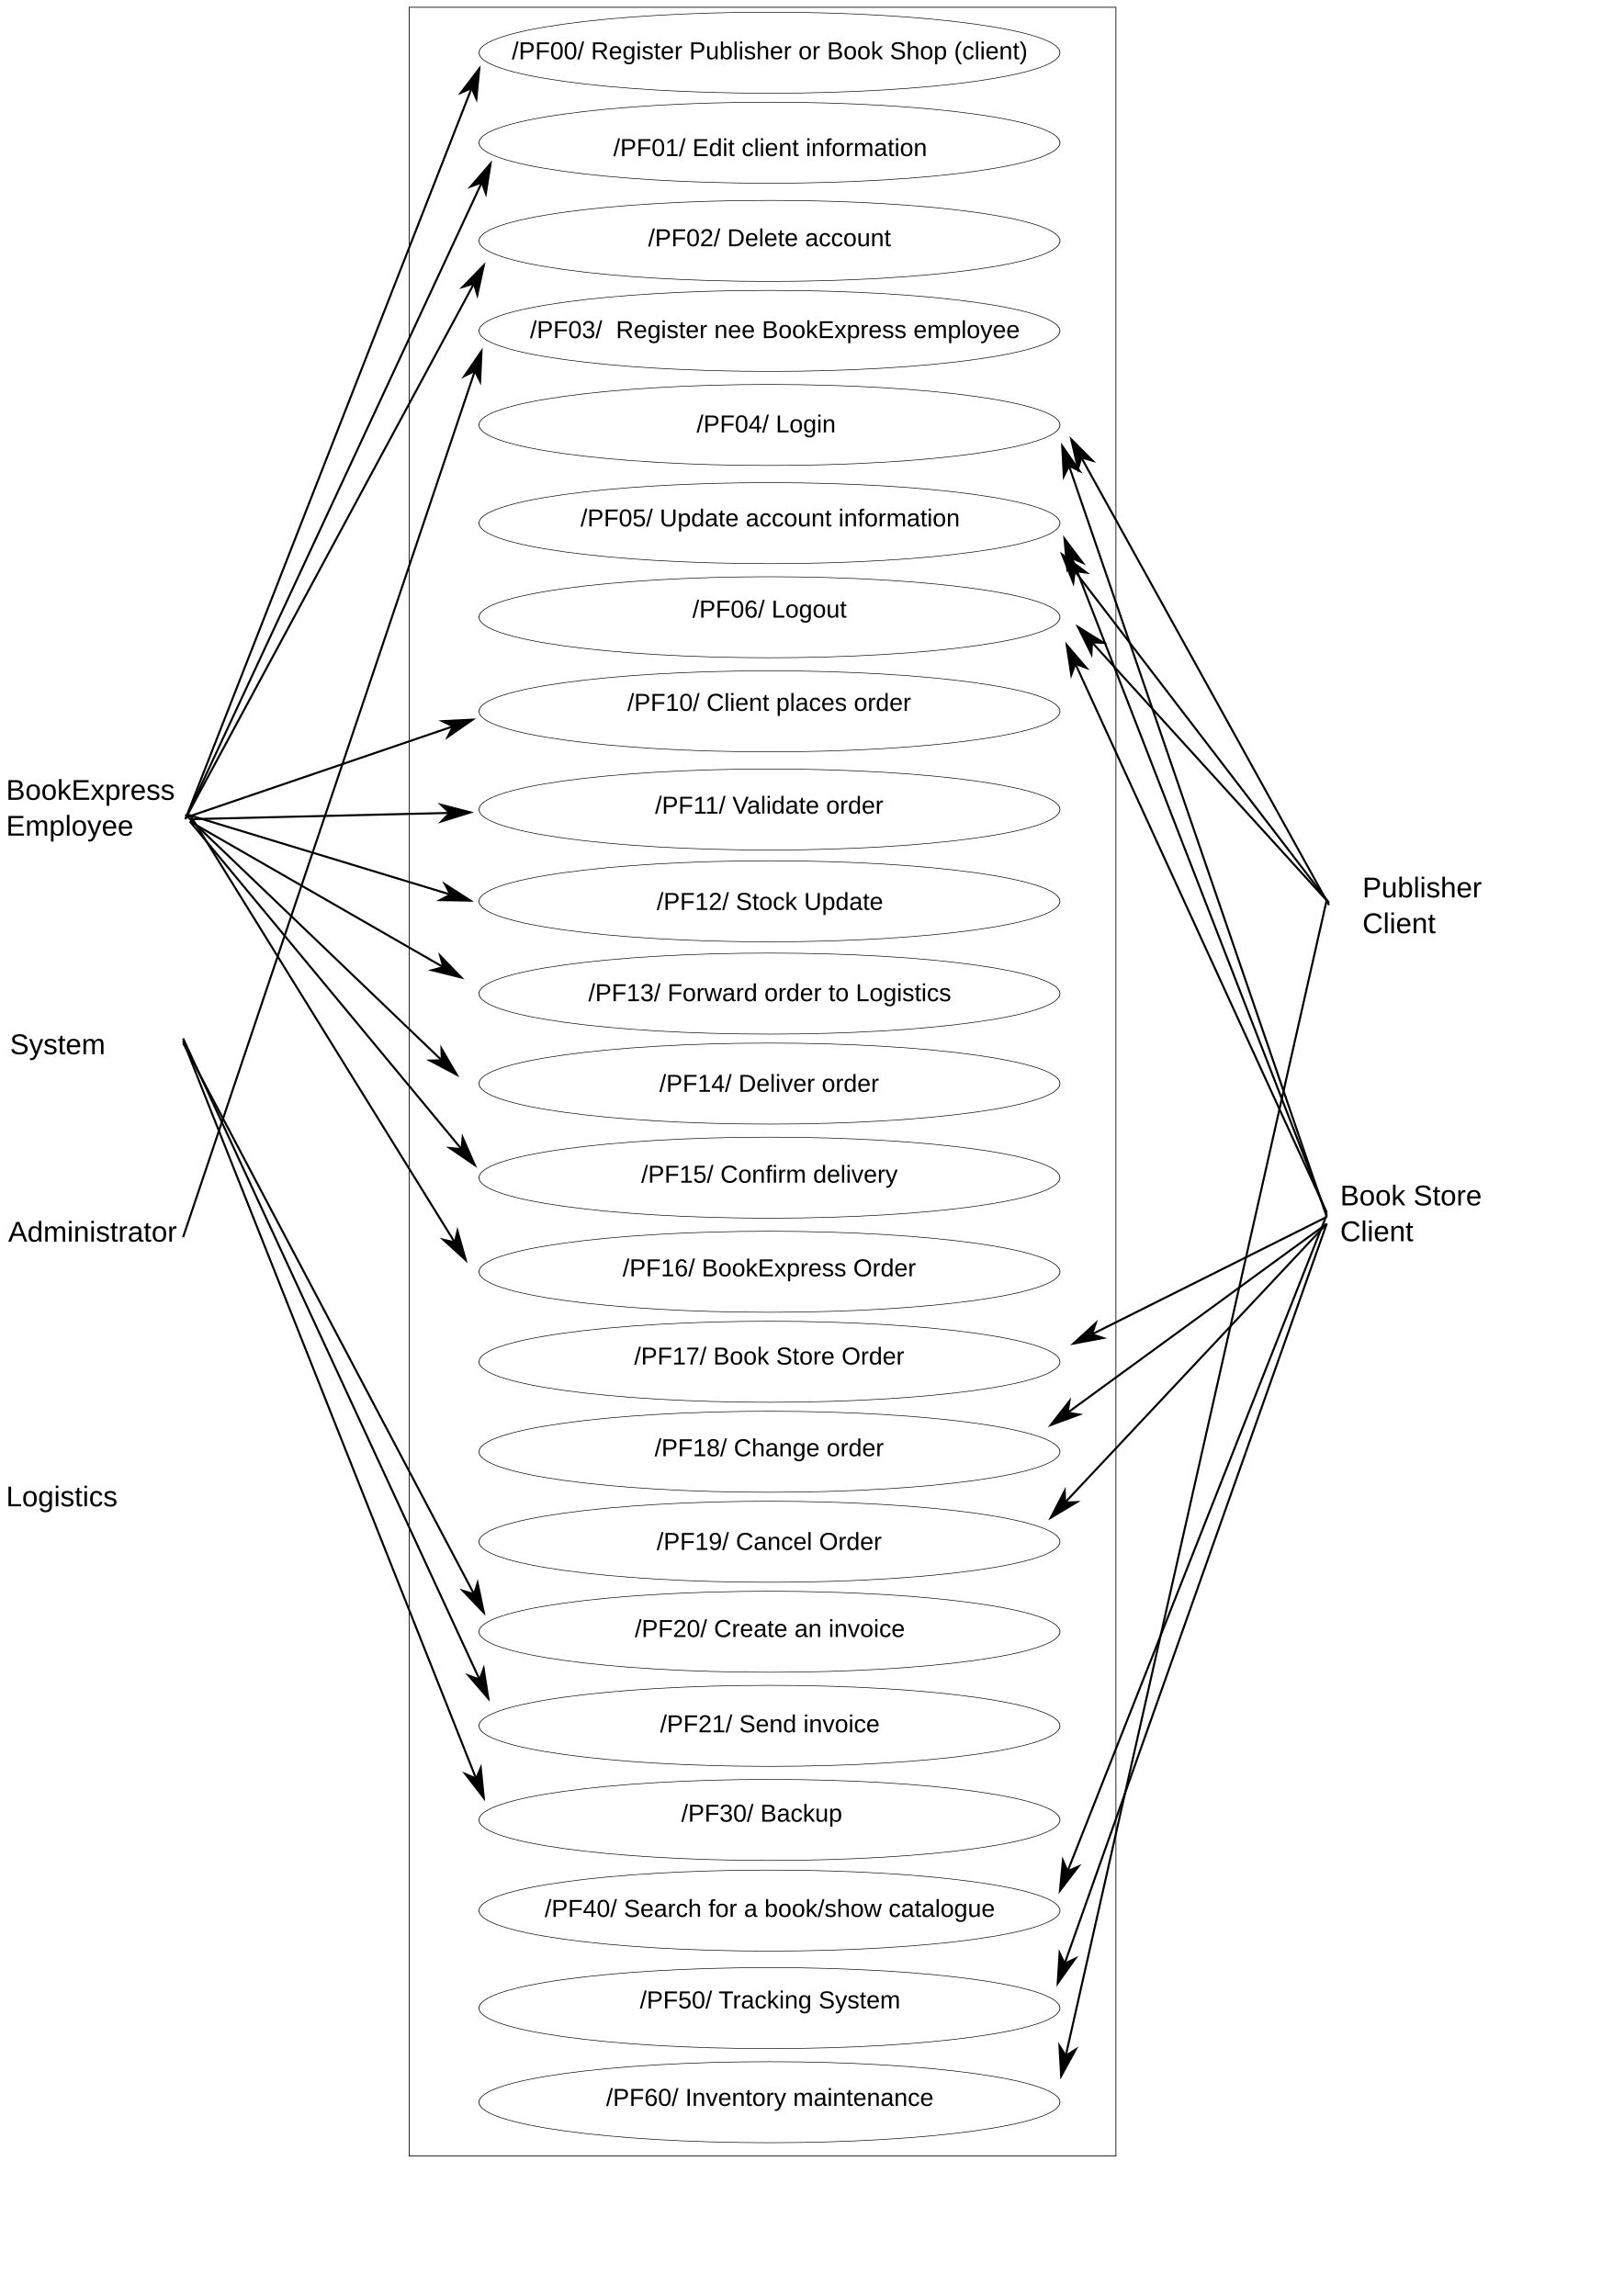
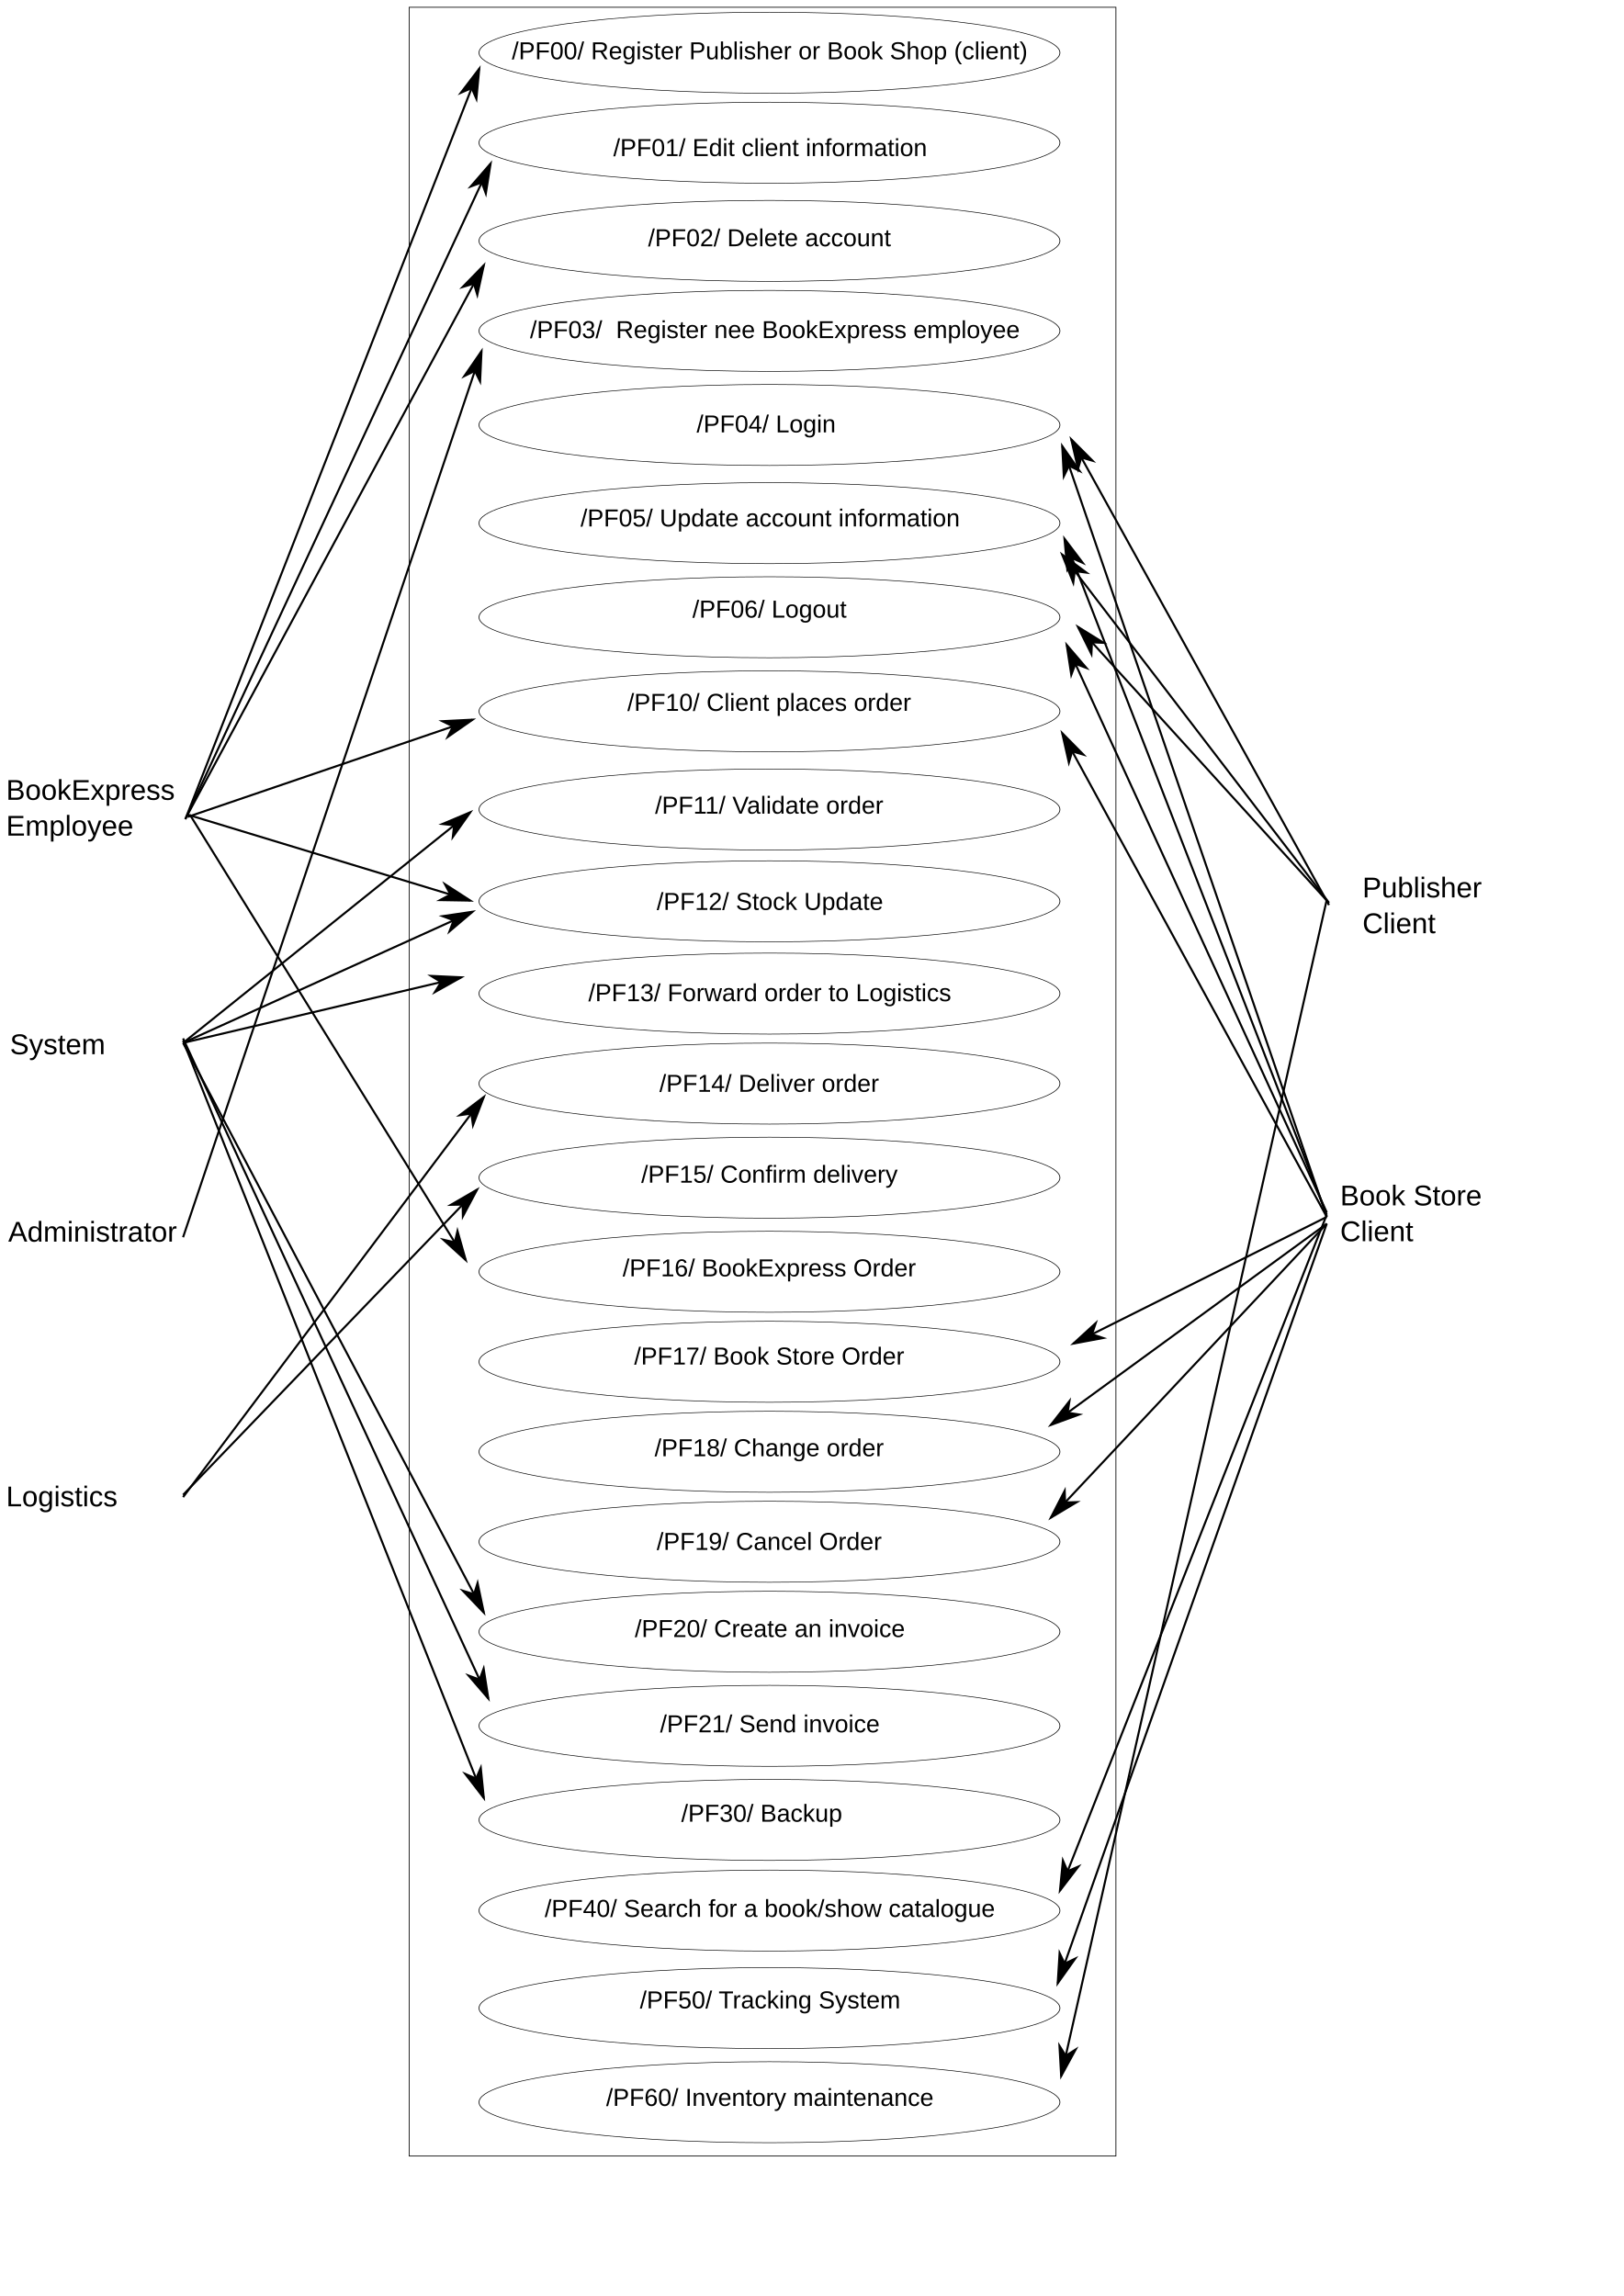
<svg xmlns="http://www.w3.org/2000/svg" width="210mm" height="297mm" id="svg2" version="1.1">
  <defs id="defs4">
    <marker orient="auto" refY="0.0" refX="0.0" id="Arrow1Lend" style="overflow:visible;">
      <path id="path4107" d="M 0.0,0.0 L 5.0,-5.0 L -12.5,0.0 L 5.0,5.0 L 0.0,0.0 z " style="fill-rule:evenodd;stroke:#000000;stroke-width:1.0pt;marker-start:none;" transform="scale(0.8) rotate(180) translate(12.5,0)" />
    </marker>
  </defs>
  <g id="layer1">
    <text xml:space="preserve" style="font-size:14px;font-style:normal;font-variant:normal;font-weight:normal;font-stretch:normal;line-height:125%;letter-spacing:0px;word-spacing:0px;fill:#000000;fill-opacity:1;stroke:none;font-family:Arial;-inkscape-font-specification:Arial" x="250.206" y="28.961" id="text3015">
      <tspan id="tspan3017" x="250.206" y="28.961" style="font-size:12px">/PF00/ Register Publisher or Book Shop (client)</tspan>
    </text>
    <text xml:space="preserve" style="font-size:14px;font-style:normal;font-variant:normal;font-weight:normal;font-stretch:normal;line-height:125%;letter-spacing:0px;word-spacing:0px;fill:#000000;fill-opacity:1;stroke:none;font-family:Arial;-inkscape-font-specification:Arial" x="299.794" y="76.29" id="text3019">
      <tspan id="tspan3021" x="299.794" y="76.29" style="font-size:12px">/PF01/ Edit client information</tspan>
    </text>
    <text xml:space="preserve" style="font-size:14px;font-style:normal;font-variant:normal;font-weight:normal;font-stretch:normal;line-height:125%;letter-spacing:0px;word-spacing:0px;fill:#000000;fill-opacity:1;stroke:none;font-family:Arial;-inkscape-font-specification:Arial" x="316.786" y="120.378" id="text3023">
      <tspan id="tspan3025" x="316.786" y="120.378" style="font-size:12px">/PF02/ Delete account</tspan>
    </text>
    <text xml:space="preserve" style="font-size:14px;font-style:normal;font-variant:normal;font-weight:normal;font-stretch:normal;line-height:125%;letter-spacing:0px;word-spacing:0px;fill:#000000;fill-opacity:1;stroke:none;font-family:Arial;-inkscape-font-specification:Arial" x="306.65" y="347.535" id="text3027">
      <tspan x="306.65" y="347.535" id="tspan3031" style="font-size:12px">/PF10/ Client places order</tspan>
    </text>
    <text xml:space="preserve" style="font-size:14px;font-style:normal;font-variant:normal;font-weight:normal;font-stretch:normal;line-height:125%;letter-spacing:0px;word-spacing:0px;fill:#000000;fill-opacity:1;stroke:none;font-family:Arial;-inkscape-font-specification:Arial" x="320.208" y="397.797" id="text3035">
      <tspan x="320.208" y="397.797" id="tspan3039" style="font-size:12px">/PF11/ Validate order</tspan>
    </text>
    <text xml:space="preserve" style="font-size:14px;font-style:normal;font-variant:normal;font-weight:normal;font-stretch:normal;line-height:125%;letter-spacing:0px;word-spacing:0px;fill:#000000;fill-opacity:1;stroke:none;font-family:Arial;-inkscape-font-specification:Arial" x="321.005" y="444.854" id="text3043">
      <tspan id="tspan3045" x="321.005" y="444.854" style="font-size:12px">/PF12/ Stock Update</tspan>
    </text>
    <text xml:space="preserve" style="font-size:14px;font-style:normal;font-variant:normal;font-weight:normal;font-stretch:normal;line-height:125%;letter-spacing:0px;word-spacing:0px;fill:#000000;fill-opacity:1;stroke:none;font-family:Arial;-inkscape-font-specification:Arial" x="287.598" y="489.473" id="text3047">
      <tspan id="tspan3049" x="287.598" y="489.473" style="font-size:12px">/PF13/ Forward order to Logistics</tspan>
    </text>
    <text xml:space="preserve" style="font-size:14px;font-style:normal;font-variant:normal;font-weight:normal;font-stretch:normal;line-height:125%;letter-spacing:0px;word-spacing:0px;fill:#000000;fill-opacity:1;stroke:none;font-family:Arial;-inkscape-font-specification:Arial" x="322.318" y="533.789" id="text3051">
      <tspan id="tspan3053" x="322.318" y="533.789" style="font-size:12px">/PF14/ Deliver order</tspan>
    </text>
    <text xml:space="preserve" style="font-size:14px;font-style:normal;font-variant:normal;font-weight:normal;font-stretch:normal;line-height:125%;letter-spacing:0px;word-spacing:0px;fill:#000000;fill-opacity:1;stroke:none;font-family:Arial;-inkscape-font-specification:Arial" x="313.435" y="578.214" id="text3055">
      <tspan id="tspan3057" x="313.435" y="578.214" style="font-size:12px">/PF15/ Confirm delivery</tspan>
    </text>
    <text xml:space="preserve" style="font-size:14px;font-style:normal;font-variant:normal;font-weight:normal;font-stretch:normal;line-height:125%;letter-spacing:0px;word-spacing:0px;fill:#000000;fill-opacity:1;stroke:none;font-family:Arial;-inkscape-font-specification:Arial" x="304.364" y="623.999" id="text3059">
      <tspan id="tspan3061" x="304.364" y="623.999" style="font-size:12px">/PF16/ BookExpress Order</tspan>
    </text>
    <text xml:space="preserve" style="font-size:14px;font-style:normal;font-variant:normal;font-weight:normal;font-stretch:normal;line-height:125%;letter-spacing:0px;word-spacing:0px;fill:#000000;fill-opacity:1;stroke:none;font-family:Arial;-inkscape-font-specification:Arial" x="310.306" y="800.334" id="text3063">
      <tspan id="tspan3065" x="310.306" y="800.334" style="font-size:12px">/PF20/ Create an invoice</tspan>
    </text>
    <text xml:space="preserve" style="font-size:14px;font-style:normal;font-variant:normal;font-weight:normal;font-stretch:normal;line-height:125%;letter-spacing:0px;word-spacing:0px;fill:#000000;fill-opacity:1;stroke:none;font-family:Arial;-inkscape-font-specification:Arial" x="322.646" y="846.918" id="text3067">
      <tspan id="tspan3069" x="322.646" y="846.918" style="font-size:12px">/PF21/ Send invoice</tspan>
    </text>
    <text xml:space="preserve" style="font-size:14px;font-style:normal;font-variant:normal;font-weight:normal;font-stretch:normal;line-height:125%;letter-spacing:0px;word-spacing:0px;fill:#000000;fill-opacity:1;stroke:none;font-family:Arial;-inkscape-font-specification:Arial" x="333.004" y="890.631" id="text3071">
      <tspan id="tspan3073" x="333.004" y="890.631" style="font-size:12px">/PF30/ Backup</tspan>
    </text>
    <text xml:space="preserve" style="font-size:14px;font-style:normal;font-variant:normal;font-weight:normal;font-stretch:normal;line-height:125%;letter-spacing:0px;word-spacing:0px;fill:#000000;fill-opacity:1;stroke:none;font-family:Arial;-inkscape-font-specification:Arial" x="340.509" y="211.399" id="text3075">
      <tspan id="tspan3077" x="340.509" y="211.399" style="font-size:12px">/PF04/ Login</tspan>
    </text>
    <text xml:space="preserve" style="font-size:14px;font-style:normal;font-variant:normal;font-weight:normal;font-stretch:normal;line-height:125%;letter-spacing:0px;word-spacing:0px;fill:#000000;fill-opacity:1;stroke:none;font-family:Arial;-inkscape-font-specification:Arial" x="283.775" y="257.371" id="text3079">
      <tspan id="tspan3081" x="283.775" y="257.371" style="font-size:12px">/PF05/ Update account information</tspan>
    </text>
    <text xml:space="preserve" style="font-size:14px;font-style:normal;font-variant:normal;font-weight:normal;font-stretch:normal;line-height:125%;letter-spacing:0px;word-spacing:0px;fill:#000000;fill-opacity:1;stroke:none;font-family:Arial;-inkscape-font-specification:Arial" x="338.466" y="301.935" id="text3083">
      <tspan id="tspan3085" x="338.466" y="301.935" style="font-size:12px">/PF06/ Logout</tspan>
    </text>
    <text xml:space="preserve" style="font-size:14px;font-style:normal;font-variant:normal;font-weight:normal;font-stretch:normal;line-height:125%;letter-spacing:0px;word-spacing:0px;fill:#000000;fill-opacity:1;stroke:none;font-family:Arial;-inkscape-font-specification:Arial" x="266.255" y="937.172" id="text3087">
      <tspan id="tspan3089" x="266.255" y="937.172" style="font-size:12px">/PF40/ Search for a book/show catalogue</tspan>
    </text>
    <text xml:space="preserve" style="font-size:14px;font-style:normal;font-variant:normal;font-weight:normal;font-stretch:normal;line-height:125%;letter-spacing:0px;word-spacing:0px;fill:#000000;fill-opacity:1;stroke:none;font-family:Arial;-inkscape-font-specification:Arial" x="309.989" y="667.114" id="text3091">
      <tspan id="tspan3093" x="309.989" y="667.114" style="font-size:12px">/PF17/ Book Store Order</tspan>
    </text>
    <text xml:space="preserve" style="font-size:14px;font-style:normal;font-variant:normal;font-weight:normal;font-stretch:normal;line-height:125%;letter-spacing:0px;word-spacing:0px;fill:#000000;fill-opacity:1;stroke:none;font-family:Arial;-inkscape-font-specification:Arial" x="319.986" y="711.946" id="text3095">
      <tspan id="tspan3097" x="319.986" y="711.946" style="font-size:12px">/PF18/ Change order</tspan>
    </text>
    <text xml:space="preserve" style="font-size:14px;font-style:normal;font-variant:normal;font-weight:normal;font-stretch:normal;line-height:125%;letter-spacing:0px;word-spacing:0px;fill:#000000;fill-opacity:1;stroke:none;font-family:Arial;-inkscape-font-specification:Arial" x="321.005" y="757.748" id="text3099">
      <tspan id="tspan3101" x="321.005" y="757.748" style="font-size:12px">/PF19/ Cancel Order</tspan>
    </text>
    <text xml:space="preserve" style="font-size:14px;font-style:normal;font-variant:normal;font-weight:normal;font-stretch:normal;line-height:125%;letter-spacing:0px;word-spacing:0px;fill:#000000;fill-opacity:1;stroke:none;font-family:Arial;-inkscape-font-specification:Arial" x="312.778" y="981.887" id="text3103">
      <tspan id="tspan3105" x="312.778" y="981.887" style="font-size:12px">/PF50/ Tracking System</tspan>
    </text>
    <text xml:space="preserve" style="font-size:14px;font-style:normal;font-variant:normal;font-weight:normal;font-stretch:normal;line-height:125%;letter-spacing:0px;word-spacing:0px;fill:#000000;fill-opacity:1;stroke:none;font-family:Arial;-inkscape-font-specification:Arial" x="296.278" y="1029.573" id="text3107">
      <tspan id="tspan3109" x="296.278" y="1029.573" style="font-size:12px">/PF60/ Inventory maintenance</tspan>
    </text>
    <path style="fill:none;stroke:#000000;stroke-width:0.366;stroke-linecap:butt;stroke-linejoin:miter;stroke-miterlimit:4;stroke-opacity:1;stroke-dasharray:none;stroke-dashoffset:0" id="path3178" d="m 519.282,88.929 a 141.974,24.307 0 1 1 -283.948,0 141.974,24.307 0 1 1 283.948,0 z" transform="matrix(1,0,0,0.8146815,-1.171875,-46.67602)" />
    <path transform="matrix(1,0,0,0.8146815,-1.171875,-2.676021)" d="m 519.282,88.929 a 141.974,24.307 0 1 1 -283.948,0 141.974,24.307 0 1 1 283.948,0 z" id="path3230" style="fill:none;stroke:#000000;stroke-width:0.366;stroke-linecap:butt;stroke-linejoin:miter;stroke-miterlimit:4;stroke-opacity:1;stroke-dasharray:none;stroke-dashoffset:0" />
    <path style="fill:none;stroke:#000000;stroke-width:0.366;stroke-linecap:butt;stroke-linejoin:miter;stroke-miterlimit:4;stroke-opacity:1;stroke-dasharray:none;stroke-dashoffset:0" id="path3232" d="m 519.282,88.929 a 141.974,24.307 0 1 1 -283.948,0 141.974,24.307 0 1 1 283.948,0 z" transform="matrix(1,0,0,0.8146815,-1.171875,45.32398)" />
    <path transform="matrix(1,0,0,0.8146815,-1.171875,135.324)" d="m 519.282,88.929 a 141.974,24.307 0 1 1 -283.948,0 141.974,24.307 0 1 1 283.948,0 z" id="path3234" style="fill:none;stroke:#000000;stroke-width:0.366;stroke-linecap:butt;stroke-linejoin:miter;stroke-miterlimit:4;stroke-opacity:1;stroke-dasharray:none;stroke-dashoffset:0" />
    <path style="fill:none;stroke:#000000;stroke-width:0.366;stroke-linecap:butt;stroke-linejoin:miter;stroke-miterlimit:4;stroke-opacity:1;stroke-dasharray:none;stroke-dashoffset:0" id="path3236" d="m 519.282,88.929 a 141.974,24.307 0 1 1 -283.948,0 141.974,24.307 0 1 1 283.948,0 z" transform="matrix(1,0,0,0.8146815,-1.171875,183.324)" />
    <path transform="matrix(1,0,0,0.8146815,-1.171875,229.324)" d="m 519.282,88.929 a 141.974,24.307 0 1 1 -283.948,0 141.974,24.307 0 1 1 283.948,0 z" id="path3238" style="fill:none;stroke:#000000;stroke-width:0.366;stroke-linecap:butt;stroke-linejoin:miter;stroke-miterlimit:4;stroke-opacity:1;stroke-dasharray:none;stroke-dashoffset:0" />
    <path style="fill:none;stroke:#000000;stroke-width:0.366;stroke-linecap:butt;stroke-linejoin:miter;stroke-miterlimit:4;stroke-opacity:1;stroke-dasharray:none;stroke-dashoffset:0" id="path3240" d="m 519.282,88.929 a 141.974,24.307 0 1 1 -283.948,0 141.974,24.307 0 1 1 283.948,0 z" transform="matrix(1,0,0,0.8146815,-1.171875,275.324)" />
    <path transform="matrix(1,0,0,0.8146815,-1.171875,323.324)" d="m 519.282,88.929 a 141.974,24.307 0 1 1 -283.948,0 141.974,24.307 0 1 1 283.948,0 z" id="path3242" style="fill:none;stroke:#000000;stroke-width:0.366;stroke-linecap:butt;stroke-linejoin:miter;stroke-miterlimit:4;stroke-opacity:1;stroke-dasharray:none;stroke-dashoffset:0" />
    <path style="fill:none;stroke:#000000;stroke-width:0.366;stroke-linecap:butt;stroke-linejoin:miter;stroke-miterlimit:4;stroke-opacity:1;stroke-dasharray:none;stroke-dashoffset:0" id="path3244" d="m 519.282,88.929 a 141.974,24.307 0 1 1 -283.948,0 141.974,24.307 0 1 1 283.948,0 z" transform="matrix(1,0,0,0.8146815,-1.171875,368.199)" />
    <path transform="matrix(1,0,0,0.8146815,-1.171875,413.324)" d="m 519.282,88.929 a 141.974,24.307 0 1 1 -283.948,0 141.974,24.307 0 1 1 283.948,0 z" id="path3246" style="fill:none;stroke:#000000;stroke-width:0.366;stroke-linecap:butt;stroke-linejoin:miter;stroke-miterlimit:4;stroke-opacity:1;stroke-dasharray:none;stroke-dashoffset:0" />
    <path style="fill:none;stroke:#000000;stroke-width:0.366;stroke-linecap:butt;stroke-linejoin:miter;stroke-miterlimit:4;stroke-opacity:1;stroke-dasharray:none;stroke-dashoffset:0" id="path3248" d="m 519.282,88.929 a 141.974,24.307 0 1 1 -283.948,0 141.974,24.307 0 1 1 283.948,0 z" transform="matrix(1,0,0,0.8146815,-1.171875,457.324)" />
    <path transform="matrix(1,0,0,0.8146815,-1.171875,503.324)" d="m 519.282,88.929 a 141.974,24.307 0 1 1 -283.948,0 141.974,24.307 0 1 1 283.948,0 z" id="path3250" style="fill:none;stroke:#000000;stroke-width:0.366;stroke-linecap:butt;stroke-linejoin:miter;stroke-miterlimit:4;stroke-opacity:1;stroke-dasharray:none;stroke-dashoffset:0" />
    <path style="fill:none;stroke:#000000;stroke-width:0.366;stroke-linecap:butt;stroke-linejoin:miter;stroke-miterlimit:4;stroke-opacity:1;stroke-dasharray:none;stroke-dashoffset:0" id="path3252" d="m 519.282,88.929 a 141.974,24.307 0 1 1 -283.948,0 141.974,24.307 0 1 1 283.948,0 z" transform="matrix(1,0,0,0.8146815,-1.171875,549.324)" />
    <path transform="matrix(1,0,0,0.8146815,-1.171875,593.324)" d="m 519.282,88.929 a 141.974,24.307 0 1 1 -283.948,0 141.974,24.307 0 1 1 283.948,0 z" id="path3254" style="fill:none;stroke:#000000;stroke-width:0.366;stroke-linecap:butt;stroke-linejoin:miter;stroke-miterlimit:4;stroke-opacity:1;stroke-dasharray:none;stroke-dashoffset:0" />
    <path style="fill:none;stroke:#000000;stroke-width:0.366;stroke-linecap:butt;stroke-linejoin:miter;stroke-miterlimit:4;stroke-opacity:1;stroke-dasharray:none;stroke-dashoffset:0" id="path3256" d="m 519.282,88.929 a 141.974,24.307 0 1 1 -283.948,0 141.974,24.307 0 1 1 283.948,0 z" transform="matrix(1,0,0,0.8146815,-1.171875,637.324)" />
    <path transform="matrix(1,0,0,0.8146815,-1.171875,861.6365)" d="m 519.282,88.929 a 141.974,24.307 0 1 1 -283.948,0 141.974,24.307 0 1 1 283.948,0 z" id="path3258" style="fill:none;stroke:#000000;stroke-width:0.366;stroke-linecap:butt;stroke-linejoin:miter;stroke-miterlimit:4;stroke-opacity:1;stroke-dasharray:none;stroke-dashoffset:0" />
    <path transform="matrix(1,0,0,0.8146815,-1.171875,681.324)" d="m 519.282,88.929 a 141.974,24.307 0 1 1 -283.948,0 141.974,24.307 0 1 1 283.948,0 z" id="path3260" style="fill:none;stroke:#000000;stroke-width:0.366;stroke-linecap:butt;stroke-linejoin:miter;stroke-miterlimit:4;stroke-opacity:1;stroke-dasharray:none;stroke-dashoffset:0" />
    <path style="fill:none;stroke:#000000;stroke-width:0.366;stroke-linecap:butt;stroke-linejoin:miter;stroke-miterlimit:4;stroke-opacity:1;stroke-dasharray:none;stroke-dashoffset:0" id="path3262" d="m 519.282,88.929 a 141.974,24.307 0 1 1 -283.948,0 141.974,24.307 0 1 1 283.948,0 z" transform="matrix(1,0,0,0.8146815,-1.171875,725.324)" />
    <path transform="matrix(1,0,0,0.8146815,-1.171875,771.324)" d="m 519.282,88.929 a 141.974,24.307 0 1 1 -283.948,0 141.974,24.307 0 1 1 283.948,0 z" id="path3264" style="fill:none;stroke:#000000;stroke-width:0.366;stroke-linecap:butt;stroke-linejoin:miter;stroke-miterlimit:4;stroke-opacity:1;stroke-dasharray:none;stroke-dashoffset:0" />
    <path style="fill:none;stroke:#000000;stroke-width:0.366;stroke-linecap:butt;stroke-linejoin:miter;stroke-miterlimit:4;stroke-opacity:1;stroke-dasharray:none;stroke-dashoffset:0" id="path3266" d="m 519.282,88.929 a 141.974,24.307 0 1 1 -283.948,0 141.974,24.307 0 1 1 283.948,0 z" transform="matrix(1,0,0,0.8146815,-1.171875,817.324)" />
    <path transform="matrix(1,0,0,0.8146815,-1.171875,909.324)" d="m 519.282,88.929 a 141.974,24.307 0 1 1 -283.948,0 141.974,24.307 0 1 1 283.948,0 z" id="path3268" style="fill:none;stroke:#000000;stroke-width:0.366;stroke-linecap:butt;stroke-linejoin:miter;stroke-miterlimit:4;stroke-opacity:1;stroke-dasharray:none;stroke-dashoffset:0" />
    <path style="fill:none;stroke:#000000;stroke-width:0.366;stroke-linecap:butt;stroke-linejoin:miter;stroke-miterlimit:4;stroke-opacity:1;stroke-dasharray:none;stroke-dashoffset:0" id="path3270" d="m 519.282,88.929 a 141.974,24.307 0 1 1 -283.948,0 141.974,24.307 0 1 1 283.948,0 z" transform="matrix(1,0,0,0.8146815,-1.171875,955.324)" />
    <text xml:space="preserve" style="font-size:14px;font-style:normal;font-variant:normal;font-weight:normal;font-stretch:normal;line-height:125%;letter-spacing:0px;word-spacing:0px;fill:#000000;fill-opacity:1;stroke:none;font-family:Arial;-inkscape-font-specification:Arial" x="665.977" y="438.739" id="text3291">
      <tspan id="tspan3293" x="665.977" y="438.739">Publisher</tspan>
      <tspan x="665.977" y="456.239" id="tspan3313">Client</tspan>
    </text>
    <text xml:space="preserve" style="font-size:14px;font-style:normal;font-variant:normal;font-weight:normal;font-stretch:normal;line-height:125%;letter-spacing:0px;word-spacing:0px;fill:#000000;fill-opacity:1;stroke:none;font-family:Arial;-inkscape-font-specification:Arial" x="2.975" y="736.445" id="text3295">
      <tspan id="tspan3297" x="2.975" y="736.445">Logistics</tspan>
    </text>
    <text xml:space="preserve" style="font-size:14px;font-style:normal;font-variant:normal;font-weight:normal;font-stretch:normal;line-height:125%;letter-spacing:0px;word-spacing:0px;fill:#000000;fill-opacity:1;stroke:none;font-family:Arial;-inkscape-font-specification:Arial" x="655.094" y="589.324" id="text3299">
      <tspan id="tspan3301" x="655.094" y="589.324">Book Store</tspan>
      <tspan x="655.094" y="606.824" id="tspan3315">Client</tspan>
    </text>
    <text xml:space="preserve" style="font-size:14px;font-style:normal;font-variant:normal;font-weight:normal;font-stretch:normal;line-height:125%;letter-spacing:0px;word-spacing:0px;fill:#000000;fill-opacity:1;stroke:none;font-family:Arial;-inkscape-font-specification:Arial" x="2.975" y="391.042" id="text3303">
      <tspan id="tspan3305" x="2.975" y="391.042">BookExpress</tspan>
      <tspan x="2.975" y="408.542" id="tspan3311">Employee</tspan>
    </text>
    <text xml:space="preserve" style="font-size:14px;font-style:normal;font-variant:normal;font-weight:normal;font-stretch:normal;line-height:125%;letter-spacing:0px;word-spacing:0px;fill:#000000;fill-opacity:1;stroke:none;font-family:Arial;-inkscape-font-specification:Arial" x="4.021" y="607.03" id="text3307">
      <tspan id="tspan3309" x="4.021" y="607.03">Administrator</tspan>
    </text>
    <rect style="fill:none;stroke:#000000;stroke-width:0.377;stroke-linecap:butt;stroke-linejoin:miter;stroke-miterlimit:4;stroke-opacity:1;stroke-dasharray:none;stroke-dashoffset:0" id="rect3317" width="345.485" height="1050.543" x="200" y="3.551" />
    <path style="fill:none;stroke:#000000;stroke-width:0.366;stroke-linecap:butt;stroke-linejoin:miter;stroke-miterlimit:4;stroke-opacity:1;stroke-dasharray:none;stroke-dashoffset:0" id="path3321" d="m 519.282,88.929 a 141.974,24.307 0 1 1 -283.948,0 141.974,24.307 0 1 1 283.948,0 z" transform="matrix(1,0,0,0.8146815,-1.171875,89.32398)" />
    <text xml:space="preserve" style="font-size:14px;font-style:normal;font-variant:normal;font-weight:normal;font-stretch:normal;line-height:125%;letter-spacing:0px;word-spacing:0px;fill:#000000;fill-opacity:1;stroke:none;font-family:Arial;-inkscape-font-specification:Arial" x="259.062" y="165.3" id="text3323">
      <tspan id="tspan3325" x="259.062" y="165.3" style="font-size:12px">/PF03/  Register nee BookExpress employee</tspan>
    </text>
    <path style="fill:none;stroke:#000000;stroke-width:1px;stroke-linecap:butt;stroke-linejoin:miter;stroke-opacity:1;marker-end:url(#Arrow1Lend)" d="M 90.598,400.498 234.229,33.686" id="path4741" />
    <path style="fill:none;stroke:#000000;stroke-width:1px;stroke-linecap:butt;stroke-linejoin:miter;stroke-opacity:1;marker-end:url(#Arrow1Lend)" d="M 90.598,400.498 239.753,80.09" id="path4743" />
    <path style="fill:none;stroke:#000000;stroke-width:1px;stroke-linecap:butt;stroke-linejoin:miter;stroke-opacity:1;marker-end:url(#Arrow1Lend)" d="M 91.703,398.288 236.439,129.809" id="path4745" />
    <path style="fill:none;stroke:#000000;stroke-width:1px;stroke-linecap:butt;stroke-linejoin:miter;stroke-opacity:1;marker-end:url(#Arrow1Lend)" d="M 91.703,399.393 230.915,351.885" id="path4747" />
-     <path style="fill:none;stroke:#000000;stroke-width:1px;stroke-linecap:butt;stroke-linejoin:miter;stroke-opacity:1;marker-end:url(#Arrow1Lend)" d="M 92.808,400.498 229.81,397.184" id="path4749" />
+     <path style="fill:none;stroke:#000000;stroke-width:1px;stroke-linecap:butt;stroke-linejoin:miter;stroke-opacity:1;marker-end:url(#Arrow1Lend)" d="M 89.493,509.879 229.81,397.184" id="path4749" />
    <path style="fill:none;stroke:#000000;stroke-width:1px;stroke-linecap:butt;stroke-linejoin:miter;stroke-opacity:1;marker-end:url(#Arrow1Lend)" d="M 91.703,398.288 229.81,440.273" id="path4751" />
-     <path style="fill:none;stroke:#000000;stroke-width:1px;stroke-linecap:butt;stroke-linejoin:miter;stroke-opacity:1;marker-end:url(#Arrow1Lend)" d="M 92.808,401.603 225.39,477.838" id="path4753" />
-     <path style="fill:none;stroke:#000000;stroke-width:1px;stroke-linecap:butt;stroke-linejoin:miter;stroke-opacity:1;marker-end:url(#Arrow1Lend)" d="M 90.598,398.288 223.181,525.347" id="path4755" />
-     <path style="fill:none;stroke:#000000;stroke-width:1px;stroke-linecap:butt;stroke-linejoin:miter;stroke-opacity:1;marker-end:url(#Arrow1Lend)" d="M 92.808,401.603 232.019,569.541" id="path4757" />
+     <path style="fill:none;stroke:#000000;stroke-width:1px;stroke-linecap:butt;stroke-linejoin:miter;stroke-opacity:1;marker-end:url(#Arrow1Lend)" d="M 89.493,509.879 225.39,477.838" id="path4753" />
+     <path style="fill:none;stroke:#000000;stroke-width:1px;stroke-linecap:butt;stroke-linejoin:miter;stroke-opacity:1;marker-end:url(#Arrow1Lend)" d="M 89.493,731.954 236.439,536.395" id="path4755" />
+     <path style="fill:none;stroke:#000000;stroke-width:1px;stroke-linecap:butt;stroke-linejoin:miter;stroke-opacity:1;marker-end:url(#Arrow1Lend)" d="M 89.493,730.85 233.124,581.694" id="path4757" />
    <path style="fill:none;stroke:#000000;stroke-width:1px;stroke-linecap:butt;stroke-linejoin:miter;stroke-opacity:1;marker-end:url(#Arrow1Lend)" d="M 92.808,398.288 227.6,615.945" id="path4759" />
    <text xml:space="preserve" style="font-size:14px;font-style:normal;font-variant:normal;font-weight:normal;font-stretch:normal;line-height:125%;letter-spacing:0px;word-spacing:0px;fill:#000000;fill-opacity:1;stroke:none;font-family:Arial;-inkscape-font-specification:Arial" x="4.839" y="515.403" id="text4765">
      <tspan id="tspan4767" x="4.839" y="515.403">System</tspan>
    </text>
    <path style="fill:none;stroke:#000000;stroke-width:1px;stroke-linecap:butt;stroke-linejoin:miter;stroke-opacity:1;marker-end:url(#Arrow1Lend)" d="M 89.493,509.879 236.439,788.302" id="path4771" />
    <path style="fill:none;stroke:#000000;stroke-width:1px;stroke-linecap:butt;stroke-linejoin:miter;stroke-opacity:1;marker-end:url(#Arrow1Lend)" d="M 89.493,507.669 238.649,830.286" id="path4773" />
    <path style="fill:none;stroke:#000000;stroke-width:1px;stroke-linecap:butt;stroke-linejoin:miter;stroke-opacity:1;marker-end:url(#Arrow1Lend)" d="M 89.493,508.774 236.439,878.9" id="path4775" />
    <path style="fill:none;stroke:#000000;stroke-width:1px;stroke-linecap:butt;stroke-linejoin:miter;stroke-opacity:1;marker-end:url(#Arrow1Lend)" d="M 89.493,604.896 235.334,171.793" id="path4777" />
    <path style="fill:none;stroke:#000000;stroke-width:1px;stroke-linecap:butt;stroke-linejoin:miter;stroke-opacity:1;marker-end:url(#Arrow1Lend)" d="M 649.654,442.483 523.701,214.883" id="path4779" />
    <path style="fill:none;stroke:#000000;stroke-width:1px;stroke-linecap:butt;stroke-linejoin:miter;stroke-opacity:1;marker-end:url(#Arrow1Lend)" d="M 649.654,441.378 519.282,271.23" id="path4781" />
    <path style="fill:none;stroke:#000000;stroke-width:1px;stroke-linecap:butt;stroke-linejoin:miter;stroke-opacity:1;marker-end:url(#Arrow1Lend)" d="M 648.549,594.952 519.282,218.197" id="path4785" />
    <path style="fill:none;stroke:#000000;stroke-width:1px;stroke-linecap:butt;stroke-linejoin:miter;stroke-opacity:1;marker-end:url(#Arrow1Lend)" d="M 648.549,593.848 520.386,263.496" id="path4787" />
    <path style="fill:none;stroke:#000000;stroke-width:1px;stroke-linecap:butt;stroke-linejoin:miter;stroke-opacity:1;marker-end:url(#Arrow1Lend)" d="M 648.549,440.273 527.016,306.586" id="path4789" />
    <path style="fill:none;stroke:#000000;stroke-width:1px;stroke-linecap:butt;stroke-linejoin:miter;stroke-opacity:1;marker-end:url(#Arrow1Lend)" d="M 648.549,592.743 521.491,315.424" id="path4791" />
    <path style="fill:none;stroke:#000000;stroke-width:1px;stroke-linecap:butt;stroke-linejoin:miter;stroke-opacity:1;marker-end:url(#Arrow1Lend)" d="M 648.549,593.848 518.177,924.199" id="path4803" />
    <path style="fill:none;stroke:#000000;stroke-width:1px;stroke-linecap:butt;stroke-linejoin:miter;stroke-opacity:1;marker-end:url(#Arrow1Lend)" d="M 648.549,594.952 524.806,656.824" id="path4805" />
    <path style="fill:none;stroke:#000000;stroke-width:1px;stroke-linecap:butt;stroke-linejoin:miter;stroke-opacity:1;marker-end:url(#Arrow1Lend)" d="M 648.549,598.267 513.757,696.599" id="path4807" />
    <path style="fill:none;stroke:#000000;stroke-width:1px;stroke-linecap:butt;stroke-linejoin:miter;stroke-opacity:1;marker-end:url(#Arrow1Lend)" d="M 648.549,598.267 513.757,741.898" id="path4809" />
    <path style="fill:none;stroke:#000000;stroke-width:1px;stroke-linecap:butt;stroke-linejoin:miter;stroke-opacity:1;marker-end:url(#Arrow1Lend)" d="M 648.549,598.267 517.072,969.498" id="path4811" />
    <path style="fill:none;stroke:#000000;stroke-width:1px;stroke-linecap:butt;stroke-linejoin:miter;stroke-opacity:1;marker-end:url(#Arrow1Lend)" d="M 648.549,439.862 518.75,1014.862" id="path4813" />
+     <path style="fill:none;stroke:#000000;stroke-width:1px;stroke-linecap:butt;stroke-linejoin:miter;stroke-opacity:1;marker-end:url(#Arrow1Lend)" d="M 648.549,594.952 519.282,358.514" id="path5179" />
+     <path style="fill:none;stroke:#000000;stroke-width:1px;stroke-linecap:butt;stroke-linejoin:miter;stroke-opacity:1;marker-end:url(#Arrow1Lend)" d="M 89.493,509.879 230.915,445.797" id="path5181" />
  </g>
</svg>
